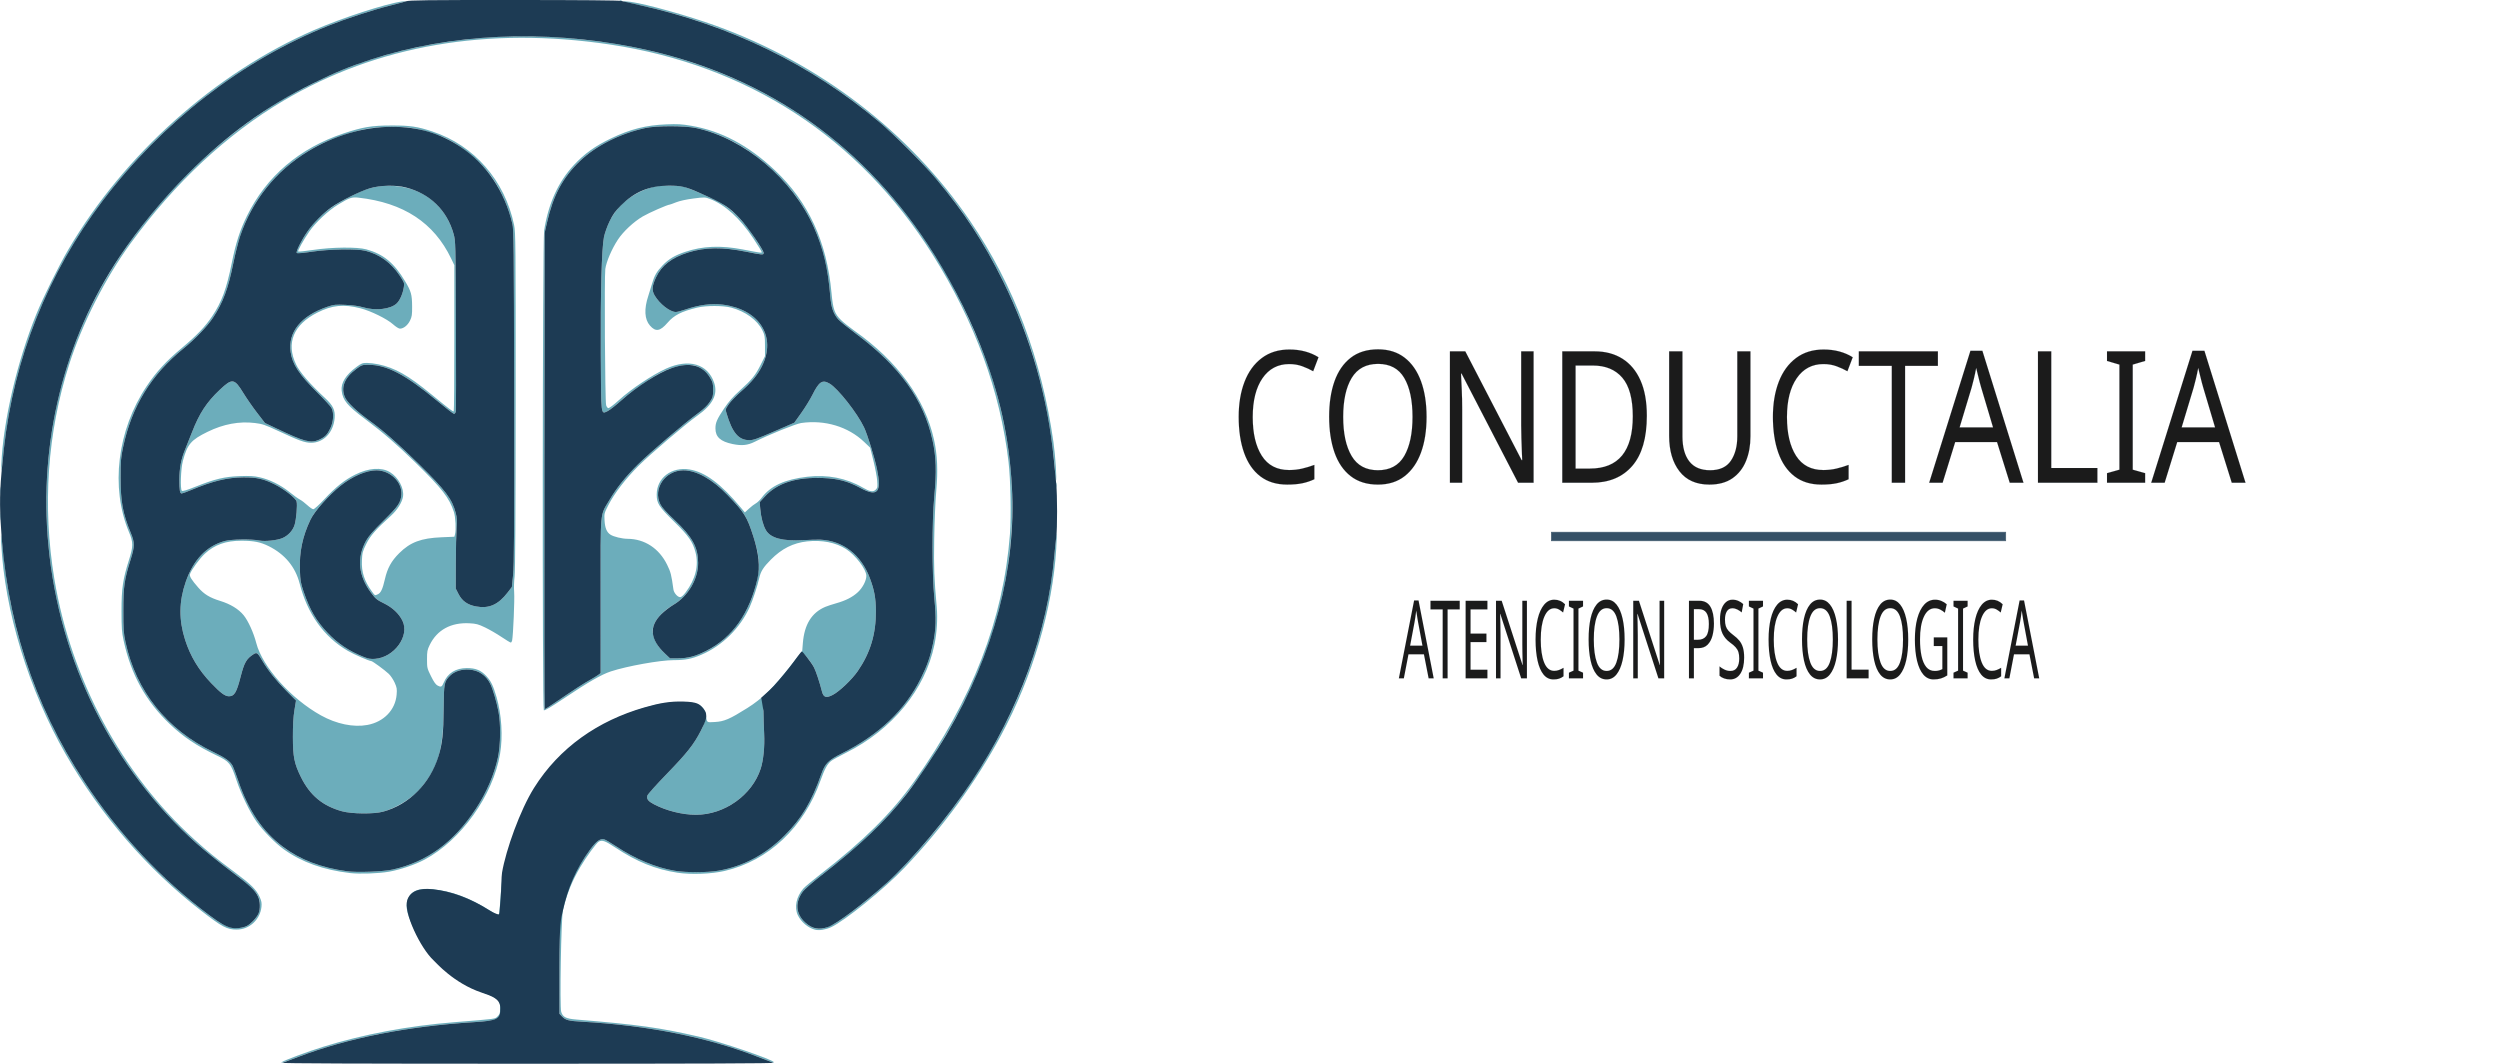
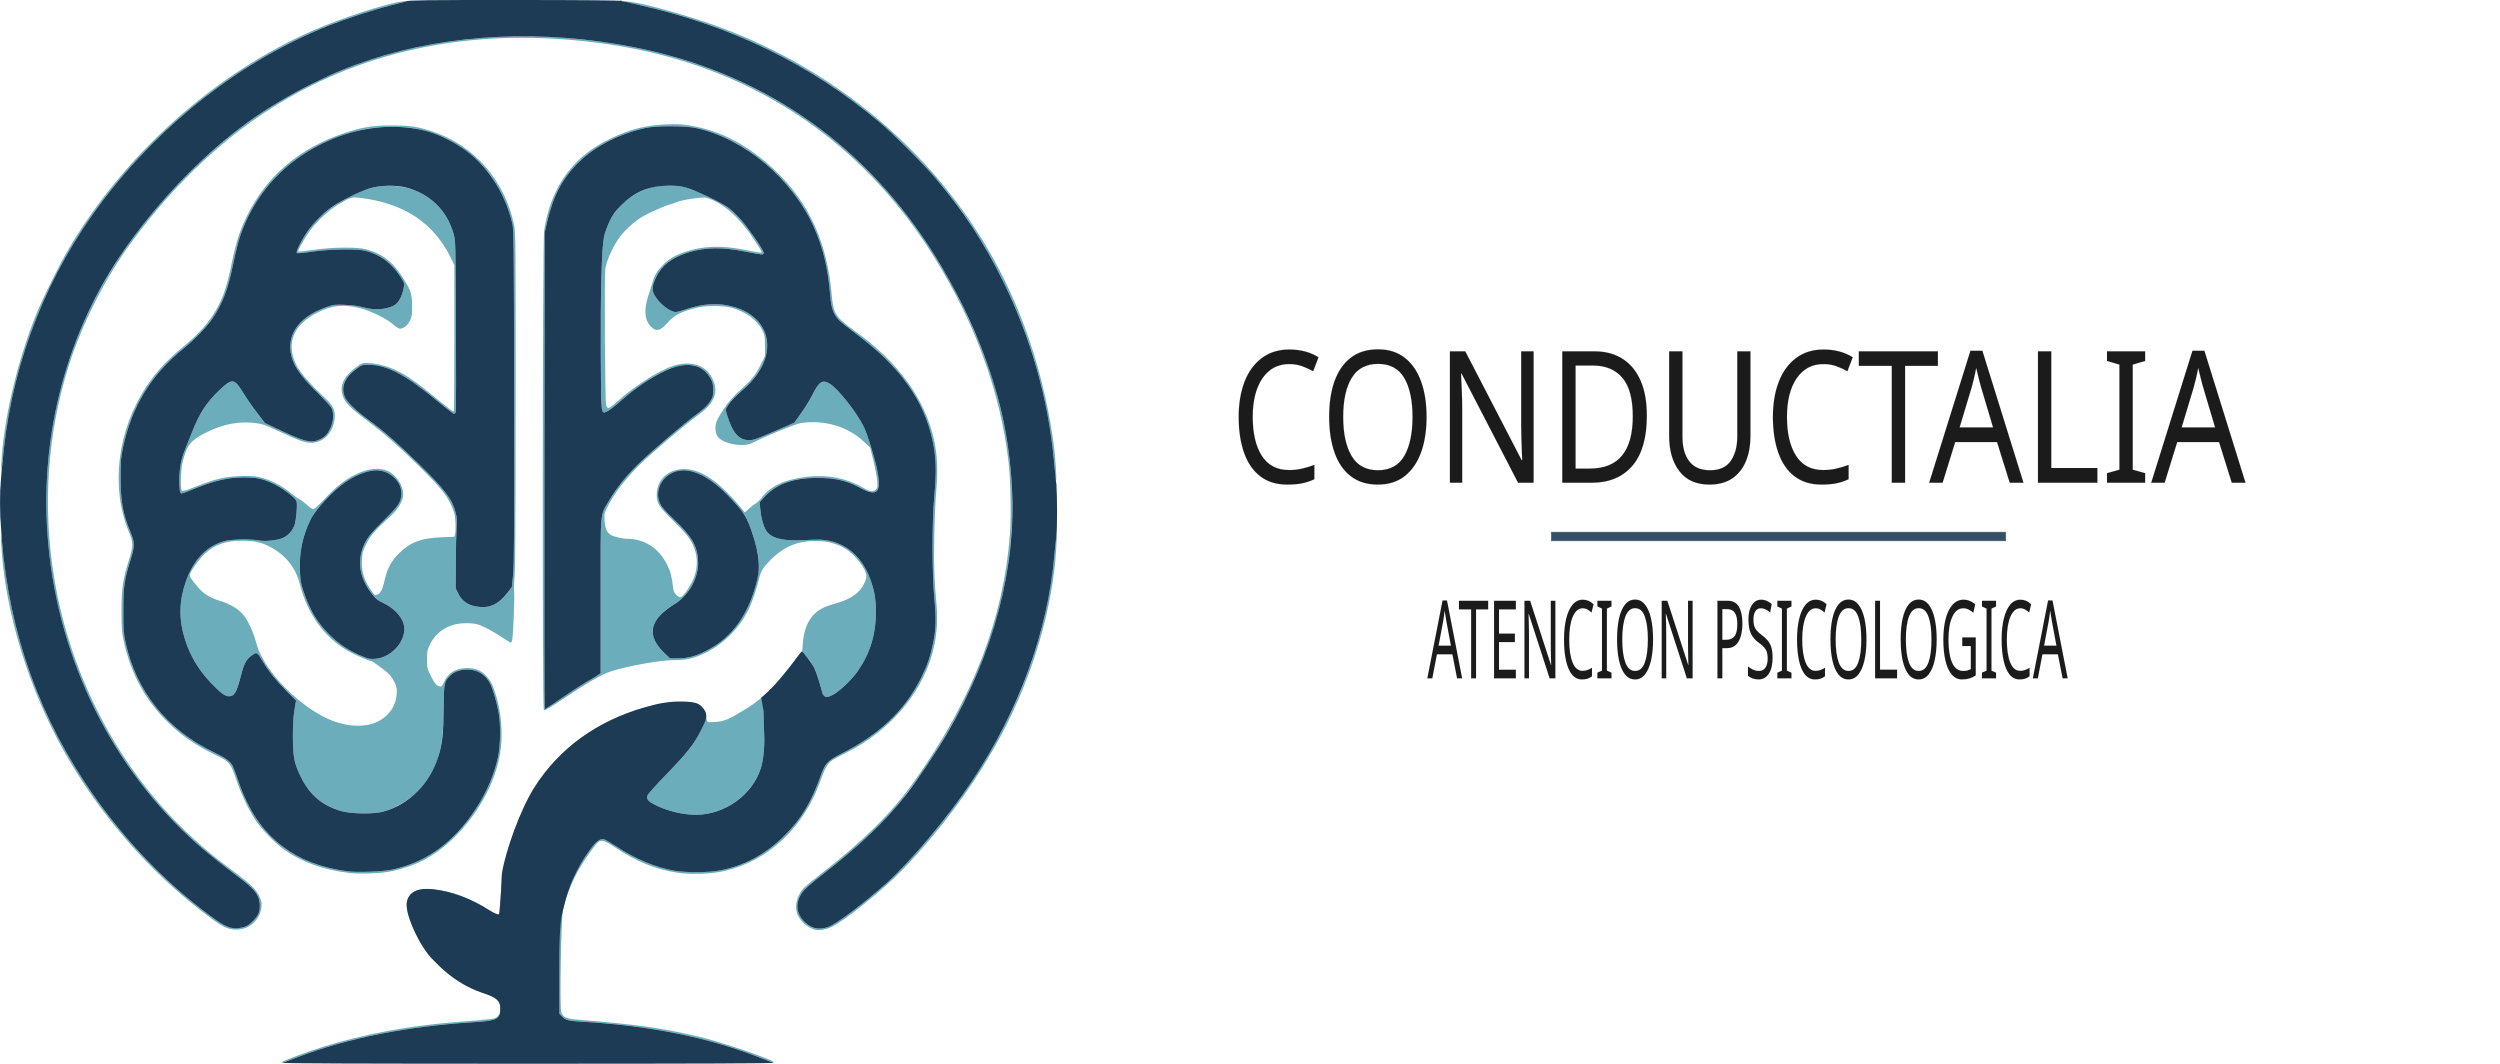
<svg xmlns="http://www.w3.org/2000/svg" version="1.1" viewBox="0 0 2700 1149">
  <path transform="translate(-.32007 -.022654)" d="m304.5 1147.2c1.59-1.592 28.617-11.644 44.706-16.626 43.995-13.625 91.618-22.554 141.79-26.584 46.25-3.715 43.827-3.385 46.824-6.384 2.356-2.358 2.674-3.454 2.657-9.15-0.025-8.588-1.731-10.214-16.665-15.88-36.835-13.975-63.491-39.144-78.774-74.381-5.069-11.687-6.515-18.747-4.995-24.391 3.449-12.808 13.107-16.091 36.027-12.245 17.344 2.91 34.352 9.882 53.344 21.866 6.009 3.792 9.15 5.252 9.629 4.477 0.391-0.633 1.017-6.162 1.392-12.288 1.64-26.82 3.673-38.559 10.181-58.782 18.993-59.024 47.95-100.11 89.768-127.37 18.227-11.881 46.572-23.517 69.764-28.639 13.783-3.044 35.856-3.311 43.086-0.521 5.462 2.107 8.664 6 9.389 11.413 1.227 9.165 0.495 8.556 9.719 8.072 10.047-0.527 16.085-3.126 35.141-15.121 16.095-10.132 28.353-22.062 46.617-45.372l12.603-16.085 0.708-8.724c1.623-20.008 9.485-32.733 24.086-38.99 2.2-0.943 7.6-2.726 12-3.963 10.209-2.871 17.488-6.588 23.242-11.87 5.183-4.758 9.239-12.522 9.239-17.687 7.6e-4 -6.974-11.65-22.371-21.91-28.955-10.993-7.054-26.065-10.026-42.042-8.29-15.122 1.643-27.438 7.841-39.23 19.742-8.041 8.114-10.857 12.571-12.478 19.748-2.01 8.899-7.017 24.127-10.351 31.479-10.298 22.712-29.466 41.644-52.043 51.403-10.451 4.518-17.351 5.872-29.903 5.872-14.717 0-50.481 6.404-68.025 12.181-9.895 3.258-24.24 11.469-48.836 27.952-15.915 10.665-22.682 14.682-23.538 13.971-1.722-1.429-1.382-507.12 0.348-518.1 4.577-29.047 15.27-52.617 32.048-70.643 11.554-12.413 23.007-20.616 40.442-28.966 20.664-9.897 37.44-14.135 59.537-15.041 12.12-0.497 16.524-0.248 26.829 1.52 32.524 5.578 61.723 21.102 90.306 48.014 36.244 34.124 56.104 77.033 61.185 132.19 1.675 18.185 3.206 22.564 10.367 29.659 2.647 2.622 9.175 7.845 14.506 11.605 46.395 32.725 76.08 73.37 85.866 117.57 3.65 16.485 4.395 33.273 2.444 55.089-1 11.182-1.955 33.648-2.239 52.667-0.469 31.374-0.103 41.116 2.743 73.083 1.107 12.44 0.169 27.645-2.506 40.591-10.007 48.436-45.577 91.862-95.678 116.81-6.778 3.375-13.776 7.212-15.551 8.526-4.274 3.163-7.294 8.62-11.802 21.321-17.982 50.67-56.047 86.599-103.47 97.666-14.255 3.326-36.323 4.169-50.858 1.942-23.884-3.66-44.014-11.796-67.255-27.182-10.97-7.263-14.163-8.419-17.83-6.457-2.519 1.348-13.726 16.735-20.053 27.531-9.05 15.443-14.561 29.162-18.679 46.5-1.974 8.311-3.625 104.35-1.889 109.9 1.775 5.68 5.121 7.332 16.787 8.289 66.491 5.454 89.394 8.654 131.78 18.414 22.887 5.271 81 25.08 81 27.611 0 0.864-9e-3 0.861-17-5.75-54.587-21.238-118.29-33.98-190-38.001-14.485-0.812-17.871-1.68-21.548-5.519l-2.952-3.083 0.027-50.683c0.026-48.655 0.116-51.09 2.256-60.871 5.065-23.145 15.189-44.614 31.259-66.288 6.314-8.516 10.59-11.584 14.703-10.552 1.392 0.349 7.306 3.812 13.142 7.696 20.23 13.46 42.807 22.862 63.038 26.252 12.38 2.075 34.914 2.06 47.148-0.032 26.807-4.582 50.915-17.365 71.44-37.88 18.671-18.661 28.932-35.805 39.895-66.651 3.997-11.247 7.541-14.814 21.838-21.981 40.595-20.35 68.526-46.879 85.674-81.376 6.824-13.729 10.233-23.535 13.141-37.806 3.142-15.417 3.446-26.642 1.319-48.694-2.525-26.179-2.566-83.105-0.077-109.49 2.572-27.267 2.099-42.76-1.864-61.015-9.477-43.664-35.136-79.497-82.016-114.54-9.392-7.02-18.351-14.271-19.91-16.114-5.367-6.347-7.503-12.712-8.566-25.517-4.594-55.392-22.162-95.621-56.924-130.35-26.76-26.733-56.779-44.015-88.025-50.674-12.099-2.579-43.057-2.569-54.815 0.018-27.416 6.031-53.155 19.023-70.481 35.576-18.468 17.645-28.955 37.145-35.541 66.095l-2.617 11.5-0.29 257.25c-0.159 141.49-2e-3 257.25 0.35 257.25 0.352 0 4.553-2.658 9.337-5.907 24.492-16.634 32.171-21.605 41.198-26.672 5.422-3.043 9.864-6.071 9.87-6.727 6e-3 -0.657 1e-3 -38.401-0.011-83.877-0.025-94.412-0.88-85.162 9.487-102.71 7.904-13.375 17.145-24.901 30.957-38.612 12.765-12.671 50.305-44.649 64.961-55.337 5.954-4.341 9.856-8.093 12.393-11.913 3.459-5.209 3.702-6.078 3.702-13.202 0-6.947-0.311-8.14-3.5-13.406-3.829-6.324-9.809-10.969-16.441-12.77-8.703-2.364-24.848 1.241-37.963 8.477-13.358 7.37-30.31 19.317-40.92 28.84-6.147 5.517-12.976 10.862-15.176 11.877-7.338 3.388-6.958 6.575-7.331-61.351-0.359-65.426 0.97-114.54 3.429-126.69 0.851-4.205 3.515-11.655 6.037-16.883 8.729-18.093 25.459-31.262 47.365-37.283 6.141-1.688 26.191-1.676 33 0.019 5.001 1.245 16.671 6.146 34 14.278 15.459 7.255 28.937 20.281 43.097 41.653 8.911 13.45 10.477 17.209 7.153 17.17-0.963-0.011-8.5-1.368-16.75-3.015-26.189-5.229-44.515-5.013-63 0.746-17.698 5.513-28.666 14.009-34.68 26.861-4.347 9.289-4.709 14.056-1.485 19.552 5.355 9.131 16.586 17.876 22.957 17.876 1.297 0 5.699-1.143 9.783-2.539 15.125-5.172 28.401-6.94 40.703-5.42 39.63 4.895 58.523 34.667 42.341 66.723-4.653 9.217-11.45 17.445-22.013 26.644-5.422 4.722-11.561 11.058-13.643 14.081-3.702 5.376-3.758 5.589-2.525 9.754 6.249 21.108 12.914 29.029 24.561 29.189 4.193 0.058 8.522-1.458 26.824-9.391l21.824-9.46 7.531-10.54c4.142-5.797 9.556-14.59 12.031-19.54 7.246-14.489 10.747-16.766 18.653-12.133 8.919 5.227 29.794 31.752 37.093 47.133 3.764 7.931 11.449 32.76 14.084 45.5 5.147 24.887 0.541 30.046-17.917 20.068-13.383-7.235-24.199-10.134-40.124-10.754-29.507-1.148-49.778 5.32-63.369 20.221l-5.369 5.886 0.654 7.213c0.855 9.433 3.098 17.859 6.135 23.042 5.012 8.554 18.018 12.001 40.449 10.72 7.425-0.424 15.75-0.653 18.5-0.509 24.486 1.28 43.759 16.277 53.218 41.412 4.911 13.049 6.463 21.497 6.559 35.701 0.166 24.682-6.003 45.124-19.549 64.777-6.291 9.128-19.709 21.92-26.989 25.732-7.117 3.726-10.081 2.787-11.723-3.715-2.436-9.648-6.373-21.562-8.523-25.794-3.109-6.118-10.452-15.167-12.01-14.799-0.698 0.165-6.763 7.226-13.479 15.691s-16.06 19.385-20.764 24.264l-8.553 8.872 0.159 12.736c0.087 7.005 0.432 18.136 0.766 24.736 0.697 13.777-0.781 28.604-3.768 37.812-9.244 28.494-39.066 49.688-69.915 49.688-14.57 0-32.112-4.375-45.233-11.282-6.424-3.381-8.177-5.66-7.237-9.405 0.345-1.375 9.763-11.912 20.929-23.414 21.954-22.615 29.271-31.871 36.774-46.516 5.456-10.65 5.96-14.436 2.795-20.974-3.091-6.384-6.815-7.779-21.968-8.227-14.277-0.422-24.521 1.03-41.337 5.861-49.819 14.311-88.291 43.231-115.68 86.958-14.943 23.858-31.295 65.276-35.488 89.885-0.807 4.738-2.147 17.096-2.978 27.463-1.475 18.408-1.841 20.652-3.371 20.652-0.41 0-4.771-2.554-9.691-5.677-20.978-13.312-41.092-20.948-61.035-23.17-15.358-1.711-23.513 1.567-26.514 10.659-3.121 9.457 5.282 31.212 19.895 51.508 15.364 21.339 41.144 40.098 66.208 48.178 11.712 3.776 14.085 6.541 14.133 16.466 0.056 11.658-3.437 13.4-30.133 15.028-71.537 4.362-136.2 17.149-189.5 37.473-16.087 6.134-19.453 7.211-18.003 5.758zm444.14-438.34c31.064-9.589 54.653-34.489 65.729-69.384 7.369-23.215 7.285-35.933-0.393-59.903-6.927-21.625-9.539-25.828-27.913-44.922-16.413-17.056-33.577-26.676-47.596-26.676-19.781 0-33.33 19.851-24.982 36.603 1.738 3.488 6.399 8.685 15.443 17.219 19.159 18.079 25.285 29.219 25.374 46.143 0.092 17.416-10.894 36.05-26.668 45.233-10.441 6.078-18.948 14.937-21.197 22.072-1.545 4.901-1.626 6.415-0.586 10.921 1.53 6.63 5.722 13.173 12.614 19.691l5.412 5.118h8.954c6.292 0 10.993-0.629 15.81-2.116zm-7.787-69.134c10.717-14.346 14.307-29.018 10.591-43.285-2.932-11.255-7.524-17.84-22.987-32.965-16.652-16.287-18.985-19.925-18.914-29.5 0.133-17.958 16.062-30.045 35.475-26.919 16.782 2.703 33.846 15.415 55.615 41.433l4.138 4.946 4.497-4.145c2.473-2.28 5.786-4.814 7.362-5.632 1.575-0.818 4.428-3.579 6.339-6.136 9.507-12.723 24.857-19.785 49.135-22.608 21.878-2.543 42.396 1.431 59.84 11.591 7.847 4.571 11.354 5.166 14.122 2.398 2.009-2.009 2.151-2.874 1.611-9.815-0.326-4.187-2.17-13.912-4.099-21.612l-3.507-14-6.437-6.145c-17.367-16.58-42.626-24.157-68.14-20.441-5.668 0.826-35.021 12.696-50 20.221-7.711 3.873-14.015 4.525-23.929 2.475-13.141-2.718-18.56-7.648-18.567-16.892-5e-3 -6.213 1.627-9.935 9.574-21.834 4.76-7.128 9.337-12.34 16.737-19.059 13.347-12.119 16.847-16.436 22.488-27.731l4.697-9.406v-11.094c0-10.085-0.251-11.604-2.757-16.708-5.488-11.174-18.274-20.498-33.743-24.603-8.707-2.311-27.027-2.336-36.5-0.049-17.269 4.168-25.113 8.136-32.113 16.244-8.159 9.451-12.914 10.242-19.115 3.179-5.895-6.713-6.505-17.845-1.762-32.156 1.276-3.85 3.074-9.687 3.997-12.97 2.428-8.642 5.03-13.192 11.3-19.766 6.619-6.94 13.165-10.868 24.492-14.696 18.876-6.381 38.411-7.201 62.202-2.613 19.981 3.853 20.5 3.924 20.5 2.799 0-0.554-4.062-7.139-9.028-14.633-14.519-21.914-30.558-36.477-47.094-42.76-5.137-1.952-5.644-1.964-17.711-0.416-7.585 0.973-14.837 2.559-18.623 4.074-3.41 1.364-6.509 2.481-6.887 2.481-2.255 0-22.422 8.85-29.156 12.796-9.801 5.742-21.085 16.28-26.878 25.101-6.593 10.039-12.421 23.633-13.564 31.637-1.112 7.788-0.329 141.95 0.858 146.96 0.39 1.649 1.446 3.14 2.347 3.314 0.946 0.182 5.777-3.446 11.437-8.588 13.326-12.107 35.962-27.229 50.964-34.046 24.55-11.156 45.056-5.161 51.928 15.182 4.25 12.581-1.4 23.721-18.022 35.534-13.188 9.372-50.938 41.562-63.67 54.291-13.866 13.863-26.049 29.715-32.465 42.242-4.538 8.86-4.637 9.25-4.21 16.574 0.487 8.348 2.333 12.825 6.383 15.479 3.439 2.253 12.5 4.44 18.593 4.486 18.414 0.14 33.981 10.377 42.629 28.036 3.922 8.008 4.568 10.545 6.784 26.628 0.521 3.779 4.529 8.372 7.306 8.372 1.266 0 3.473-1.951 5.938-5.25zm139.64 364.35c-7.384-1.889-14.944-8.257-18.483-15.568-4.111-8.492-1.722-20.105 5.929-28.819 1.764-2.01 10.021-8.929 18.347-15.376 46.594-36.077 77.192-66.367 101.36-100.34 63.024-88.586 96.383-174.82 103.43-267.35 1.468-19.284 0.694-58.452-1.536-77.653-8.83-76.065-36.536-151.77-81.972-224-79.581-126.5-199.54-204.58-348.57-226.87-131.79-19.713-251.45 0.889-352.5 60.691-61.296 36.276-117.33 88.569-165.21 154.18-27.178 37.243-52.145 86.44-66.228 130.5-23.623 73.906-29.099 153.27-16.007 232 18.034 108.44 72.593 210.03 150.87 280.91 14.866 13.462 23.223 20.246 44.079 35.783 17.558 13.08 23.074 18.552 26.712 26.5 2.059 4.498 2.436 6.535 1.996 10.798-1.424 13.798-13.089 24.509-26.691 24.509-10.568 0-15.639-2.686-38.522-20.401-57.822-44.764-108.57-103.35-145.93-168.46-40.292-70.224-66.42-155.61-69.966-228.64-0.706-14.538 0.042-10.717 2.348 12 9.035 89.009 38.294 171.19 87.588 246 37.239 56.519 83.192 105.54 135.2 144.24 14.498 10.787 20.666 13.662 29.259 13.639 7.849-0.021 12.928-2.343 18.415-8.416 4.871-5.392 6.59-9.629 6.563-16.18-0.048-11.527-4.635-16.878-32.281-37.653-11.658-8.761-27.776-21.798-35.817-28.971-117.12-104.48-177.53-265.69-159.3-425.16 9.944-86.991 41.796-165.62 95.768-236.4 44.646-58.555 96.533-106.02 153.65-140.57 16.109-9.742 52.753-27.97 69.5-34.571 85.162-33.567 183.22-43.373 284-28.402 159.85 23.747 284.34 108.64 365.04 248.95 18.374 31.945 39.182 78.443 49.45 110.5 24.726 77.196 29.252 154.81 13.444 230.56-13.559 64.972-40.402 126.59-82.968 190.44-32.292 48.442-58.79 75.997-115.35 119.95-8.458 6.572-16.892 13.997-18.743 16.5-8.655 11.703-7.662 24.129 2.673 33.466 11.139 10.064 21.243 8.898 40.535-4.677 43.482-30.595 80.633-67.847 119.29-119.61 36.934-49.46 66.137-103.66 83.846-155.63 15.217-44.652 22.496-80.687 26.828-132.82 1.151-13.851 1.51-7.51 0.513 9.044-3.918 65.007-25.682 138.5-59.752 201.78-27.178 50.476-62.588 98.979-104.26 142.81-21.275 22.376-64.854 57.653-79.27 64.168-5.99 2.707-12.866 3.753-17.267 2.627zm-501.88-61.128c-28.809-3.299-52.495-11.768-71.809-25.674-9.223-6.641-22.313-19.914-29.265-29.676-7.374-10.354-16.714-29.637-21.919-45.254-5.979-17.939-7.546-19.874-21.475-26.523-21.19-10.115-35.916-19.965-50.277-33.632-26.213-24.945-42.019-53.481-50.039-90.335-1.946-8.945-2.262-13.351-2.284-31.88-0.029-24.267 1.455-34.406 8.089-55.288 4.659-14.664 4.67-18.873 0.082-29.765-20.342-48.29-12.813-110.5 19.124-158.02 10.263-15.273 21.099-27.066 37.29-40.586 16.695-13.941 25.839-23.481 33.409-34.859 10.317-15.506 15.315-29.098 21.053-57.255 4.488-22.022 8.751-35.271 16.346-50.794 20.983-42.888 56.712-73.414 104.56-89.331 20.792-6.917 30.337-8.499 51.5-8.539 20.338-0.038 28.083 1.104 44.5 6.564 45 14.967 78.026 52.823 88.048 100.93 1.644 7.891 1.755 20.396 1.685 189.95-0.052 125.41-0.414 184.13-1.171 190-0.603 4.676-0.801 12.219-0.44 16.766 0.591 7.441-1.057 46.419-2.198 51.984-0.254 1.238-0.92 2.25-1.481 2.25s-5.099-2.744-10.086-6.097-12.902-7.937-17.589-10.186c-7.405-3.553-9.636-4.148-17.017-4.535-19.861-1.042-34.858 7.127-42.805 23.318-2.637 5.373-2.945 7-2.945 15.578 0 9.273 0.137 9.854 4.298 18.249 3.124 6.302 5.113 9.093 7.279 10.213 3.601 1.862 4.502 1.401 6.469-3.305 4.276-10.233 12.893-15.637 24.978-15.664 9.456-0.021 15.12 2.272 20.915 8.467 5.142 5.497 7.534 10.41 11.167 22.932 5.475 18.872 6.945 42.44 3.812 61.104-7.549 44.973-42.134 93.414-81.72 114.46-10.129 5.385-26.284 10.863-38.198 12.953-11.192 1.963-31.447 2.682-41.884 1.487zm45.884-3.851c37.082-8.287 65.808-29.285 89.774-65.623 11.482-17.41 19.905-37.052 23.816-55.543 2.878-13.605 3.13-36.118 0.552-49.457-2.107-10.905-6.14-24.564-8.858-30-4.563-9.127-12.362-14.456-22.327-15.256-8.323-0.668-16.025 1.662-20.791 6.291-6.654 6.462-6.964 8.014-7.199 35.965-0.371 44.167-5.645 62.622-24.387 85.34-8.907 10.796-26.419 21.797-41.081 25.806-9.849 2.693-33.794 2.456-44.296-0.439-20.841-5.745-34.55-17.113-44.263-36.707-7.336-14.799-8.762-21.845-8.805-43.5-0.026-12.833 0.485-21.701 1.667-28.95l1.704-10.45-10.525-10.55c-11.077-11.103-19.828-22.093-26.008-32.661-4.941-8.449-5.77-9.067-9.218-6.876-7.867 4.999-10.094 8.903-14.177 24.845-4.256 16.62-6.691 20.641-12.499 20.641-4.246 0-8.956-3.479-19.173-14.164-13.558-14.178-22.521-29.066-28.205-46.847-6.879-21.52-6.65-41.368 0.721-62.629 8.28-23.882 22.536-38.765 42.191-44.048 7.196-1.934 28.852-2.245 37.198-0.534 6.115 1.254 19.527-0.171 25.189-2.675 6.189-2.737 11.153-8.211 13.012-14.346 1.817-5.998 3.094-21.212 2.109-25.136-0.914-3.643-13.689-13.579-23.882-18.574-12.235-5.996-19.036-7.49-33.738-7.409-17.21 0.095-32.728 3.833-55.845 13.454-5.163 2.149-9.957 3.907-10.654 3.907-1.897 0-2.472-3.415-2.487-14.792-0.016-12.172 1.923-22.472 6.109-32.449 1.675-3.992 5.04-12.41 7.478-18.707 7.949-20.528 15.759-32.495 30.009-45.984 13.451-12.732 15.83-12.438 25.357 3.138 3.593 5.875 10.358 15.631 15.033 21.681l8.5 11 12.863 6.108c29.6 14.056 36.541 15.91 45.204 12.078 6.624-2.93 9.175-5.483 12.564-12.573 3.401-7.116 3.934-16.515 1.235-21.8-0.899-1.76-7.795-9.275-15.325-16.7-19.585-19.312-27.067-30.681-28.871-43.87-2.953-21.594 11.37-39.15 39.831-48.817 6.888-2.34 8.48-2.504 19.5-2.015 7.881 0.35 14.402 1.248 18.997 2.618 13.392 3.991 29.658 2.105 36.256-4.202 3.51-3.356 6.657-10.594 7.737-17.795 0.635-4.236 0.373-4.955-4.408-12.104-9.495-14.196-21.764-23.11-37.082-26.939-9.252-2.313-39.45-1.796-57.855 0.99-9.913 1.501-15.699 1.981-16.324 1.355-1.263-1.263 5.36-14.41 11.949-23.721 11.098-15.682 24.444-26.543 45.645-37.146 18.088-9.046 27.054-11.55 41.585-11.618 34.575-0.161 61.255 19.635 70.255 52.128 2.068 7.464 2.124 9.675 2.499 98.54 0.211 49.997 0.119 91.96-0.204 93.25s-1.169 2.346-1.879 2.346-8.914-6.321-18.231-14.046c-34.421-28.54-54.335-38.954-74.49-38.954-6.384 0-7.038 0.227-12.72 4.41-12.983 9.558-17.199 20.295-12.169 30.995 2.59 5.511 12.413 14.829 26.216 24.869 15.548 11.31 30.554 24.517 53.61 47.184 28.809 28.323 35.698 37.467 39.642 52.622 1.332 5.117 1.518 8.45 0.917 16.42-0.415 5.5-0.797 22.408-0.849 37.574l-0.095 27.574 3.022 5.926c3.839 7.528 9.656 11.668 18.828 13.398 13.973 2.636 24.002-1.785 34.244-15.095l4.538-5.898 1.341-13.239c1.078-10.642 1.291-48.45 1.088-192.74-0.231-164-0.398-180.1-1.93-186.5-4.606-19.219-13.196-38.243-23.543-52.135-11.499-15.439-29.741-30.723-46.917-39.31-9.038-4.518-25.126-9.632-36.098-11.473-13.498-2.266-34.983-2.076-49.724 0.44-12.924 2.205-32.936 8.576-46.415 14.777-35.869 16.5-65.761 45.511-82.637 80.202-7.073 14.54-11.68 28.976-15.836 49.625-5.65 28.069-11.258 43.144-22.217 59.72-6.027 9.117-19.452 23.094-31.744 33.051-34.988 28.339-55.861 62.41-65.216 106.45-2.416 11.373-2.688 14.719-2.692 33.15-6e-3 25.965 2.348 38.717 11.02 59.693 4.309 10.422 4.294 14.251-0.106 28.286-6.937 22.125-7.918 28.901-7.965 55.021-0.038 21.005 0.208 24.663 2.311 34.449 11.402 53.054 44.668 94.678 94.941 118.79 12.868 6.172 18.282 10.071 20.832 15.002 0.838 1.621 3.551 8.866 6.028 16.102 20.022 58.475 57.026 89.262 117.35 97.63 10.889 1.511 39.191 0.452 49.5-1.852zm-27.386-156.13c17.743-3.311 30.181-16.19 31.563-32.682 0.517-6.168 0.27-7.682-2.127-13.022-1.492-3.324-4.363-7.595-6.381-9.493-4.619-4.343-17.581-13.798-18.916-13.798-2.191 0-18.891-7.284-25.356-11.06-25.804-15.07-43.585-39.939-51.955-72.665-4.596-17.971-15.964-31.697-33.445-40.381-8.899-4.421-16.106-5.852-29.497-5.856-16.681-5e-3 -28.931 4.338-39.375 13.963-5.626 5.184-14.752 17.672-16.162 22.117-0.719 2.265 1.783 6.305 8.998 14.531 6.331 7.218 12.415 10.919 23.646 14.385 11.128 3.434 19.833 8.747 25.338 15.466 4.901 5.981 10.787 18.933 13.635 30.001 6.612 25.701 37.405 60.14 69.92 78.2 16.736 9.296 35.172 13.083 50.114 10.295zm19.253-74.305c15.93-7.293 24.798-25.455 18.64-38.176-3.73-7.705-10.779-14.35-20.006-18.859-7.586-3.707-9.065-4.907-13.756-11.154-13.95-18.58-15.85-37.814-5.576-56.466 2.66-4.83 7.561-10.447 18.784-21.534 16.167-15.97 18.61-19.535 19.349-28.239 1.14-13.424-12.026-26.261-26.933-26.261-11.007 0-25.996 6.441-38.769 16.661-12.751 10.202-28.197 27.632-32.474 36.643-8.632 18.189-12.103 34.776-11.416 54.547 0.391 11.247 0.841 13.831 4.057 23.309 6.611 19.479 13.724 31.641 26.03 44.502 11.123 11.625 23.311 19.707 39.174 25.98 7.518 2.973 15.003 2.661 22.895-0.952zm-8.008-66.807c3.28-1.494 5.215-5.613 7.643-16.267 2.73-11.981 6.947-19.652 15.458-28.118 11.97-11.907 23.569-16.262 45.806-17.198l13.766-0.58 0.699-2.61c1.294-4.834 0.605-18.578-1.213-24.176-4.915-15.135-12.943-25.455-41.358-53.166-20.585-20.074-34.556-32.146-54.819-47.364-19.11-14.352-23.8-20.032-25.015-30.293-1.008-8.509 4.403-17.212 16.033-25.79 5.181-3.821 6.477-4.322 11.185-4.322 2.929 0 8.392 0.65 12.14 1.444 18.268 3.872 32.256 11.791 57.732 32.685 19.729 16.181 23.262 18.858 23.963 18.157 0.341-0.341 0.62-35.996 0.62-79.232v-78.612l-3.488-7.278c-18.501-38.604-51.504-60.248-100.1-65.648-7.167-0.796-9.565 0.026-22.047 7.566-10.385 6.273-24.401 19.422-31.073 29.151-6.31 9.201-12.698 20.689-11.931 21.456 0.323 0.323 7.687-0.464 16.365-1.749 20.583-3.048 47.355-3.317 57.277-0.576 18.396 5.083 29.937 14.569 41.768 34.333 6.629 11.073 7.535 14.314 7.635 27.301 0.07 9.13-0.23 11.133-2.298 15.348-2.482 5.059-6.974 8.642-10.845 8.649-1.268 2e-3 -4.531-2.058-7.519-4.746-6.408-5.765-24.004-14.416-34.986-17.202-18.427-4.673-30.577-3.467-46.696 4.633-25.834 12.983-34.031 33.07-22.905 56.123 4.077 8.447 14.881 20.946 31.219 36.114 8.695 8.073 11.068 13.003 10.381 21.565-1.257 15.663-12.047 26.926-25.649 26.773-6.683-0.075-12.673-2.237-34.968-12.622-14.561-6.782-17.37-7.745-25.5-8.733-16.927-2.058-33.913 1.103-51.136 9.517-17.897 8.744-21.892 13.45-26.657 31.406-2.271 8.556-3.034 30.384-1.129 32.289 0.73 0.73 5.252-0.63 14.917-4.486 20.687-8.253 31.153-10.758 47.51-11.368 10.713-0.4 15.328-0.137 21.5 1.224 10.791 2.38 22.884 8.366 32.366 16.021 4.377 3.534 9.429 7.175 11.226 8.092s5.386 3.632 7.975 6.035c2.589 2.403 5.521 4.368 6.515 4.368 1.008 0 6.214-4.719 11.771-10.669 12.477-13.362 21.985-20.956 33.374-26.657 14.606-7.312 28.559-8.282 37.714-2.624 9.063 5.601 15.331 17.382 13.994 26.301-0.928 6.187-6.117 14.452-12.965 20.649-16.33 14.778-22.32 21.612-26.714 30.479-3.963 7.997-4.344 9.452-4.718 18.007-0.54 12.354 2.614 22.127 10.736 33.264 3.499 4.798 3.156 4.631 6.446 3.132zm-408.04-83.882c0-3.575 0.181-5.037 0.403-3.25s0.222 4.713 0 6.5-0.403 0.325-0.403-3.25zm0-28c0-3.575 0.181-5.037 0.403-3.25s0.222 4.713 0 6.5-0.403 0.325-0.403-3.25zm1141-6c0-2.475 0.195-3.487 0.433-2.25 0.238 1.238 0.238 3.263 0 4.5-0.238 1.238-0.433 0.225-0.433-2.25zm-1.272-9.528c0-7.726-2.933-33.113-6.062-52.472-9.265-57.326-25.23-107.52-50.413-158.5-27.464-55.6-57.866-97.954-101.97-142.06-28.612-28.612-53.564-48.968-87.056-71.019-59.783-39.361-128.83-68.371-199.68-83.896-8.975-1.967-17.385-3.812-18.687-4.101-4.839-1.073-1.322-1.304 5.406-0.356 17.179 2.421 62.044 14.99 91.462 25.624 112.89 40.805 209.65 115.11 275.17 211.3 47.064 69.102 77.077 148.79 89.831 238.5 2.162 15.205 3.841 41.5 2.651 41.5-0.357 0-0.65-2.038-0.65-4.528zm-1138.3-12.972c1.973-46.359 17.028-110.95 37.768-162.03 7.414-18.261 24.286-52.35 34.622-69.955 60.399-102.87 158.84-190.76 265.43-237.01 30.375-13.177 76.88-28.308 94.874-30.867 7.292-1.037 2.821 0.499-13.024 4.475-18.175 4.561-48.116 14.333-66.349 21.655-93.838 37.684-179.17 103.89-243.91 189.23-59.227 78.077-96.252 171.19-106.57 268-2.674 25.099-3.391 29.251-2.848 16.5zm668.14-501.18c0.722-0.289 1.584-0.253 1.917 0.079 0.332 0.332-0.258 0.569-1.312 0.525-1.165-0.048-1.402-0.285-0.604-0.604z" fill="#6cadbb" />
  <path transform="translate(-.32007 -.022654)" d="m305.5 1147.8c1.65-0.566 9.301-3.427 17.003-6.358 53.453-20.345 117.98-33.102 189.5-37.463 26.696-1.628 28.712-3.616 28.656-15.274-0.048-9.925-8.763-12.812-20.286-16.712-30.056-10.173-49.198-32.373-51.763-34.749-14.36-13.303-32.758-52.077-28.432-65.183 3-9.091 12.387-13.354 27.744-11.643 19.943 2.222 40.303 9.612 61.281 22.924 4.92 3.122 8.789 4.2 9.199 4.2 1.529 0 1.157 0.71 2.632-17.698 0.831-10.366 0.694-22.725 1.501-27.463 4.193-24.61 19.561-67.504 34.504-91.362 27.387-43.727 69.304-72.647 119.12-86.958 16.816-4.83 28.044-6.775 42.321-6.353 15.153 0.448 17.587 2.649 21.968 8.227 5.134 6.538 2.168 12.786-3.287 23.436-7.503 14.645-14.82 23.901-36.774 46.516-11.166 11.502-20.584 22.038-20.929 23.414-0.94 3.745 0.813 6.024 7.237 9.405 13.121 6.906 30.664 11.282 45.233 11.282 30.85 0 60.671-21.194 69.915-49.688 2.987-9.208 4.465-24.035 3.768-37.812-0.334-6.6-0.678-17.731-0.766-24.736l-2.374-14.089 9.045-8.257c5.006-4.57 14.417-15.799 21.133-24.264s12.657-17.596 13.848-17.537c0.447 0.022 9.886 11.266 12.995 17.384 2.15 4.232 6.087 16.146 8.523 25.794 1.642 6.502 4.606 7.441 11.723 3.715 7.28-3.812 20.697-16.604 26.989-25.732 13.546-19.653 19.715-40.095 19.549-64.777-0.096-14.205-1.648-22.652-6.559-35.701-9.459-25.135-28.732-40.132-53.218-41.412-2.75-0.144-11.075 0.085-18.5 0.509-22.431 1.28-35.438-2.167-40.449-10.72-3.036-5.182-5.28-13.609-6.135-23.042l-0.654-7.213 5.369-5.886c13.591-14.901 33.861-21.369 63.369-20.221 15.925 0.62 26.741 3.518 40.124 10.754 18.458 9.979 23.064 4.819 17.917-20.068-2.635-12.74-10.32-37.569-14.084-45.5-7.299-15.38-28.174-41.906-37.093-47.133-7.906-4.633-11.408-2.356-18.653 12.133-2.475 4.95-7.89 13.743-12.031 19.54l-7.531 10.54-21.824 9.46c-18.302 7.933-22.631 9.449-26.824 9.391-11.647-0.16-18.312-8.081-24.561-29.189-1.233-4.165-1.178-4.378 2.525-9.754 2.082-3.023 8.221-9.359 13.643-14.081 10.563-9.199 17.36-17.426 22.013-26.644 16.182-32.056-2.711-61.828-42.341-66.723-12.303-1.52-25.578 0.248-40.703 5.42-4.084 1.397-8.486 2.539-9.783 2.539-6.371 0-17.602-8.745-22.957-17.876-3.224-5.497-2.862-10.264 1.485-19.552 6.015-12.853 16.983-21.348 34.68-26.861 18.485-5.758 36.811-5.976 63-0.746 17.845 3.563 18.5 3.604 18.5 1.159 0-3.162-17.343-28.26-25.575-37.01-12.046-12.805-16.551-15.67-43.925-27.937-14.531-6.512-19.67-7.679-33.5-7.611-20.714 0.102-36.556 6.753-51.175 21.484-6.174 6.221-8.558 9.565-12.19 17.092-2.522 5.228-5.186 12.679-6.037 16.883-2.459 12.152-3.788 61.264-3.429 126.69 0.373 67.927-8e-3 64.739 7.331 61.351 2.2-1.016 9.029-6.36 15.176-11.877 16.439-14.754 39.97-29.78 54.42-34.75 19.052-6.553 32.841-3.113 40.904 10.203 3.189 5.266 3.5 6.459 3.5 13.406 0 7.124-0.244 7.993-3.702 13.202-2.536 3.82-6.439 7.572-12.393 11.913-14.657 10.688-52.196 42.666-64.961 55.337-13.812 13.711-23.053 25.237-30.957 38.612-10.367 17.543-9.512 8.293-9.487 102.71 0.012 45.476 0.017 83.22 0.011 83.877-6e-3 0.657-4.448 3.684-9.87 6.727-9.027 5.067-16.706 10.038-41.198 26.672-4.784 3.249-8.986 5.907-9.337 5.907s-0.509-115.76-0.35-257.25l0.29-257.25 2.617-11.5c6.587-28.949 17.073-48.45 35.541-66.095 17.326-16.554 43.065-29.545 70.481-35.576 11.758-2.586 42.716-2.596 54.815-0.018 52.258 11.138 104.54 55.218 127.51 107.51 9.907 22.553 14.991 43.986 17.44 73.515 1.062 12.806 3.199 19.171 8.566 25.517 1.558 1.843 10.518 9.094 19.91 16.114 46.88 35.039 72.539 70.871 82.016 114.54 3.962 18.255 4.435 33.748 1.864 61.015-2.488 26.38-2.448 83.306 0.077 109.49 2.127 22.052 1.823 33.276-1.319 48.694-2.908 14.271-6.317 24.077-13.141 37.806-17.148 34.497-45.079 61.027-85.674 81.376-14.298 7.167-17.841 10.734-21.838 21.981-10.962 30.847-21.224 47.99-39.895 66.651-20.525 20.515-44.633 33.298-71.44 37.88-12.234 2.091-34.767 2.106-47.148 0.032-20.231-3.39-42.808-12.793-63.038-26.252-5.837-3.883-11.751-7.346-13.142-7.696-4.114-1.032-8.389 2.036-14.703 10.552-16.07 21.674-24.718 43.143-29.782 66.288-2.14 9.781-3.707 12.216-3.733 60.871l-0.027 50.683 2.952 3.083c3.676 3.839 7.062 4.706 21.548 5.519 71.739 4.023 135.7 16.821 190 38.019 7.425 2.898 14.85 5.739 16.5 6.313 2.097 0.729-77.704 1.043-265 1.043-184.94 0-267.07-0.319-265-1.029zm-55.766-145.85c-5.954-1.478-11.424-4.635-23.234-13.411-51.622-38.356-97.787-87.63-134.96-144.05-55.383-84.057-85.245-176.87-90.573-281.5-1.291-25.359-0.619-40.125 3.574-78.5 10.607-97.082 47.459-189.6 106.55-267.5 64.741-85.346 150.07-151.55 243.91-189.23 17.798-7.147 48.056-17.06 65-21.295 7.975-1.993 16.428-4.264 18.785-5.048 3.607-1.198 22.053-1.42 116.5-1.4 73.103 0.016 113.61 0.38 116.22 1.046 2.2 0.562 10.944 2.562 19.432 4.444 98.568 21.851 185.38 64.185 259.07 126.33 16.054 13.54 47.615 45.101 61.155 61.155 30.392 36.036 51.53 68.311 72.37 110.5 29.865 60.461 48.527 126.01 54.945 193 0.843 8.8 1.982 20.404 2.531 25.786 1.27 12.45 1.295 48.375 0.04 57.923-0.527 4.01-1.45 12.916-2.051 19.791-7.227 82.676-37.87 166.67-88.836 243.5-25.906 39.054-64.769 85.42-92.618 110.5-24.429 22-53.81 44.017-62.963 47.181-9.88 3.416-17.013 2.03-24.535-4.765-10.335-9.337-11.327-21.763-2.673-33.466 1.851-2.503 10.285-9.928 18.743-16.5 43.573-33.858 70.145-59.165 93.509-89.057 10.717-13.711 32.65-46.555 43.335-64.892 50.778-87.14 75.091-179.49 70.205-266.67-3.051-54.438-13.391-100.66-34.348-153.55-14.344-36.202-34.366-74.575-56.234-107.78-75.146-114.09-183.15-186.78-317.07-213.39-98.222-19.515-199.19-14.818-284.65 13.242-23.948 7.864-37.732 13.538-62.355 25.668-51.535 25.389-92.466 55.011-135.46 98.031-26.433 26.452-53.145 58.824-73.196 88.705-60.392 90.001-87.817 200.81-77.271 312.2 11.874 125.43 69.452 241.15 160.3 322.2 8.041 7.173 24.159 20.21 35.817 28.971 21.738 16.336 27.159 21.396 30.4 28.371 2.224 4.787 2.459 13.231 0.5 17.922-1.914 4.581-8.181 11.325-12.634 13.597-4.538 2.315-12.23 3.182-17.229 1.941zm125.27-60.985c-28.174-3.909-50.568-12.472-69.128-26.435-21.865-16.449-37.251-39.167-48.218-71.196-2.478-7.235-5.19-14.481-6.028-16.102-2.55-4.931-7.964-8.83-20.832-15.002-50.273-24.114-83.539-65.738-94.941-118.79-2.103-9.787-2.349-13.445-2.311-34.449 0.047-26.12 1.028-32.896 7.965-55.021 4.4-14.035 4.415-17.863 0.106-28.286-8.672-20.977-11.026-33.729-11.02-59.693 4e-3 -18.431 0.276-21.777 2.692-33.15 9.355-44.043 30.228-78.113 65.216-106.45 12.292-9.956 25.717-23.934 31.744-33.051 10.958-16.576 16.567-31.652 22.217-59.72 1.95-9.689 5.162-22.456 7.138-28.372 12.809-38.355 38.58-70.604 73.336-91.771 28.079-17.1 60.144-26.484 90.489-26.484 28.867 0 51.575 6.647 74.577 21.83 27.441 18.113 47.197 47.47 55.632 82.67 1.533 6.396 1.699 22.5 1.93 186.5 0.203 144.29-0.01 182.1-1.088 192.74l-1.341 13.239-4.538 5.898c-10.242 13.31-20.272 17.731-34.244 15.095-9.172-1.731-14.988-5.87-18.828-13.398l-3.022-5.926 0.095-27.574c0.052-15.165 0.435-32.074 0.849-37.574 0.601-7.97 0.415-11.303-0.917-16.42-3.944-15.155-10.833-24.299-39.642-52.622-23.055-22.667-38.061-35.874-53.61-47.184-13.803-10.04-23.625-19.358-26.216-24.869-5.03-10.7-0.814-21.438 12.169-30.995 5.682-4.183 6.337-4.41 12.72-4.41 20.155 0 40.069 10.414 74.49 38.954 9.317 7.725 17.521 14.046 18.231 14.046s1.556-1.056 1.879-2.346 0.416-43.253 0.204-93.25c-0.376-88.865-0.432-91.076-2.499-98.54-7.143-25.786-25.608-43.77-51.755-50.405-10.853-2.754-27.645-2.369-38.585 0.884-10.483 3.117-31.875 13.677-41.551 20.51-8.944 6.316-19.155 16.549-25.594 25.647-6.589 9.311-13.212 22.458-11.949 23.721 0.626 0.626 6.411 0.145 16.324-1.355 18.405-2.787 48.603-3.303 57.855-0.99 15.318 3.829 27.587 12.743 37.082 26.939 4.781 7.148 5.043 7.868 4.408 12.104-1.08 7.201-4.227 14.439-7.737 17.795-6.598 6.308-22.864 8.193-36.256 4.202-4.595-1.369-11.116-2.268-18.997-2.618-11.02-0.489-12.612-0.324-19.5 2.015-28.46 9.668-42.784 27.223-39.831 48.817 1.804 13.189 9.286 24.558 28.871 43.87 7.53 7.425 14.426 14.94 15.325 16.7 2.699 5.285 2.166 14.683-1.235 21.8-3.389 7.09-5.94 9.643-12.564 12.573-8.663 3.832-15.604 1.978-45.204-12.078l-12.863-6.108-8.5-11c-4.675-6.05-11.44-15.806-15.033-21.681-9.527-15.576-11.906-15.871-25.357-3.138-14.25 13.489-22.059 25.456-30.009 45.984-2.438 6.296-5.803 14.714-7.478 18.707-4.186 9.978-6.125 20.277-6.109 32.449 0.015 11.377 0.589 14.792 2.487 14.792 0.697 0 5.491-1.758 10.654-3.907 23.117-9.621 38.635-13.36 55.845-13.454 14.702-0.081 21.503 1.413 33.738 7.409 10.193 4.995 22.968 14.931 23.882 18.574 0.985 3.924-0.292 19.138-2.109 25.136-1.859 6.135-6.823 11.608-13.012 14.346-5.662 2.504-19.073 3.929-25.189 2.675-8.346-1.711-30.001-1.4-37.198 0.534-19.655 5.283-33.911 20.166-42.191 44.048-7.371 21.261-7.6 41.11-0.721 62.629 5.684 17.781 14.647 32.669 28.205 46.847 10.217 10.685 14.927 14.164 19.173 14.164 5.808 0 8.243-4.021 12.499-20.641 4.082-15.942 6.31-19.846 14.177-24.845 3.448-2.191 4.277-1.573 9.218 6.876 6.18 10.568 14.932 21.558 26.008 32.661l10.525 10.55-1.704 10.45c-1.182 7.249-1.693 16.116-1.667 28.95 0.043 21.655 1.47 28.701 8.805 43.5 9.713 19.594 23.421 30.962 44.263 36.707 10.502 2.895 34.446 3.132 44.296 0.439 28.241-7.723 50.697-30.26 59.928-60.147 4.087-13.233 5.318-24.561 5.54-50.999 0.235-27.95 0.545-29.503 7.199-35.965 4.766-4.628 12.468-6.959 20.791-6.291 9.965 0.8 17.764 6.128 22.327 15.256 2.718 5.436 6.751 19.095 8.858 30 2.577 13.339 2.326 35.852-0.552 49.457-3.912 18.491-12.334 38.133-23.816 55.543-23.966 36.338-52.691 57.336-89.774 65.623-10.309 2.304-38.611 3.363-49.5 1.852zm18.471-231.33c-15.864-6.272-28.051-14.355-39.174-25.98-12.306-12.861-19.42-25.023-26.03-44.502-3.217-9.478-3.666-12.062-4.057-23.309-0.687-19.771 2.784-36.358 11.416-54.547 4.276-9.011 19.722-26.441 32.474-36.643 12.773-10.22 27.761-16.661 38.769-16.661 14.907 0 28.073 12.837 26.933 26.261-0.739 8.703-3.182 12.268-19.349 28.239-11.223 11.087-16.124 16.705-18.784 21.534-10.274 18.652-8.374 37.886 5.576 56.466 4.691 6.247 6.17 7.447 13.756 11.154 9.227 4.509 16.277 11.155 20.006 18.859 7.936 16.394-8.886 39.583-29.815 41.099-4.353 0.315-7.11-0.148-11.72-1.971zm325-3.76c-16.078-15.206-17.424-29.134-4.101-42.415 3.373-3.362 9.345-7.983 13.271-10.269 15.774-9.184 26.76-27.817 26.668-45.233-0.089-16.924-6.215-28.064-25.374-46.143-9.044-8.534-13.705-13.731-15.443-17.219-8.348-16.752 5.201-36.603 24.982-36.603 14.019 0 31.182 9.62 47.596 26.676 18.374 19.094 20.986 23.297 27.913 44.922 5.835 18.215 7.276 32.734 4.476 45.091-8.569 37.812-27.162 64.066-55.456 78.305-11.591 5.834-19.778 8.007-30.165 8.007h-8.954z" fill="#1d3b54" />
  <g stroke="#2f4a60">
    <text transform="scale(.89631 1.1157)" x="1481.673" y="467.299" fill="#000000" font-family="Sans" font-size="178.12px" opacity=".894" stroke-width=".091" style="font-variant-caps:normal;font-variant-east-asian:normal;font-variant-ligatures:normal;font-variant-numeric:normal" xml:space="preserve">
      <tspan x="1481.673" y="467.299" fill="#000000" font-family="Sans" font-size="178.12px" stroke-width=".091" style="font-variant-caps:normal;font-variant-east-asian:normal;font-variant-ligatures:normal;font-variant-numeric:normal">CONDUCTALIA</tspan>
    </text>
-     <text transform="scale(.70912 1.4102)" x="2130.486" y="519.512" fill="#000000" font-family="Sans" font-size="83.209px" opacity=".894" stroke-width=".042" style="font-variant-caps:normal;font-variant-east-asian:normal;font-variant-ligatures:normal;font-variant-numeric:normal" xml:space="preserve">
-       <tspan x="2130.486" y="519.512" fill="#000000" font-family="Sans" font-size="83.209px" stroke-width=".042" style="font-variant-caps:normal;font-variant-east-asian:normal;font-variant-ligatures:normal;font-variant-numeric:normal">ATENCION PSICOLOGICA</tspan>
+     <text transform="scale(.70912 1.4102)" x="2173.822" y="519.512" fill="#000000" font-family="Sans" font-size="83.209px" opacity=".894" stroke-width=".042" style="font-variant-caps:normal;font-variant-east-asian:normal;font-variant-ligatures:normal;font-variant-numeric:normal" xml:space="preserve">
+       <tspan x="2173.822" y="519.512" fill="#000000" font-family="Sans" font-size="83.209px" stroke-width=".042" style="font-variant-caps:normal;font-variant-east-asian:normal;font-variant-ligatures:normal;font-variant-numeric:normal">ATENCION PSICOLOGICA</tspan>
    </text>
    <rect x="1675.4" y="574.72" width="490.83" height="9.383" fill="#1d3b54" opacity=".894" stroke-width=".618" />
  </g>
</svg>
